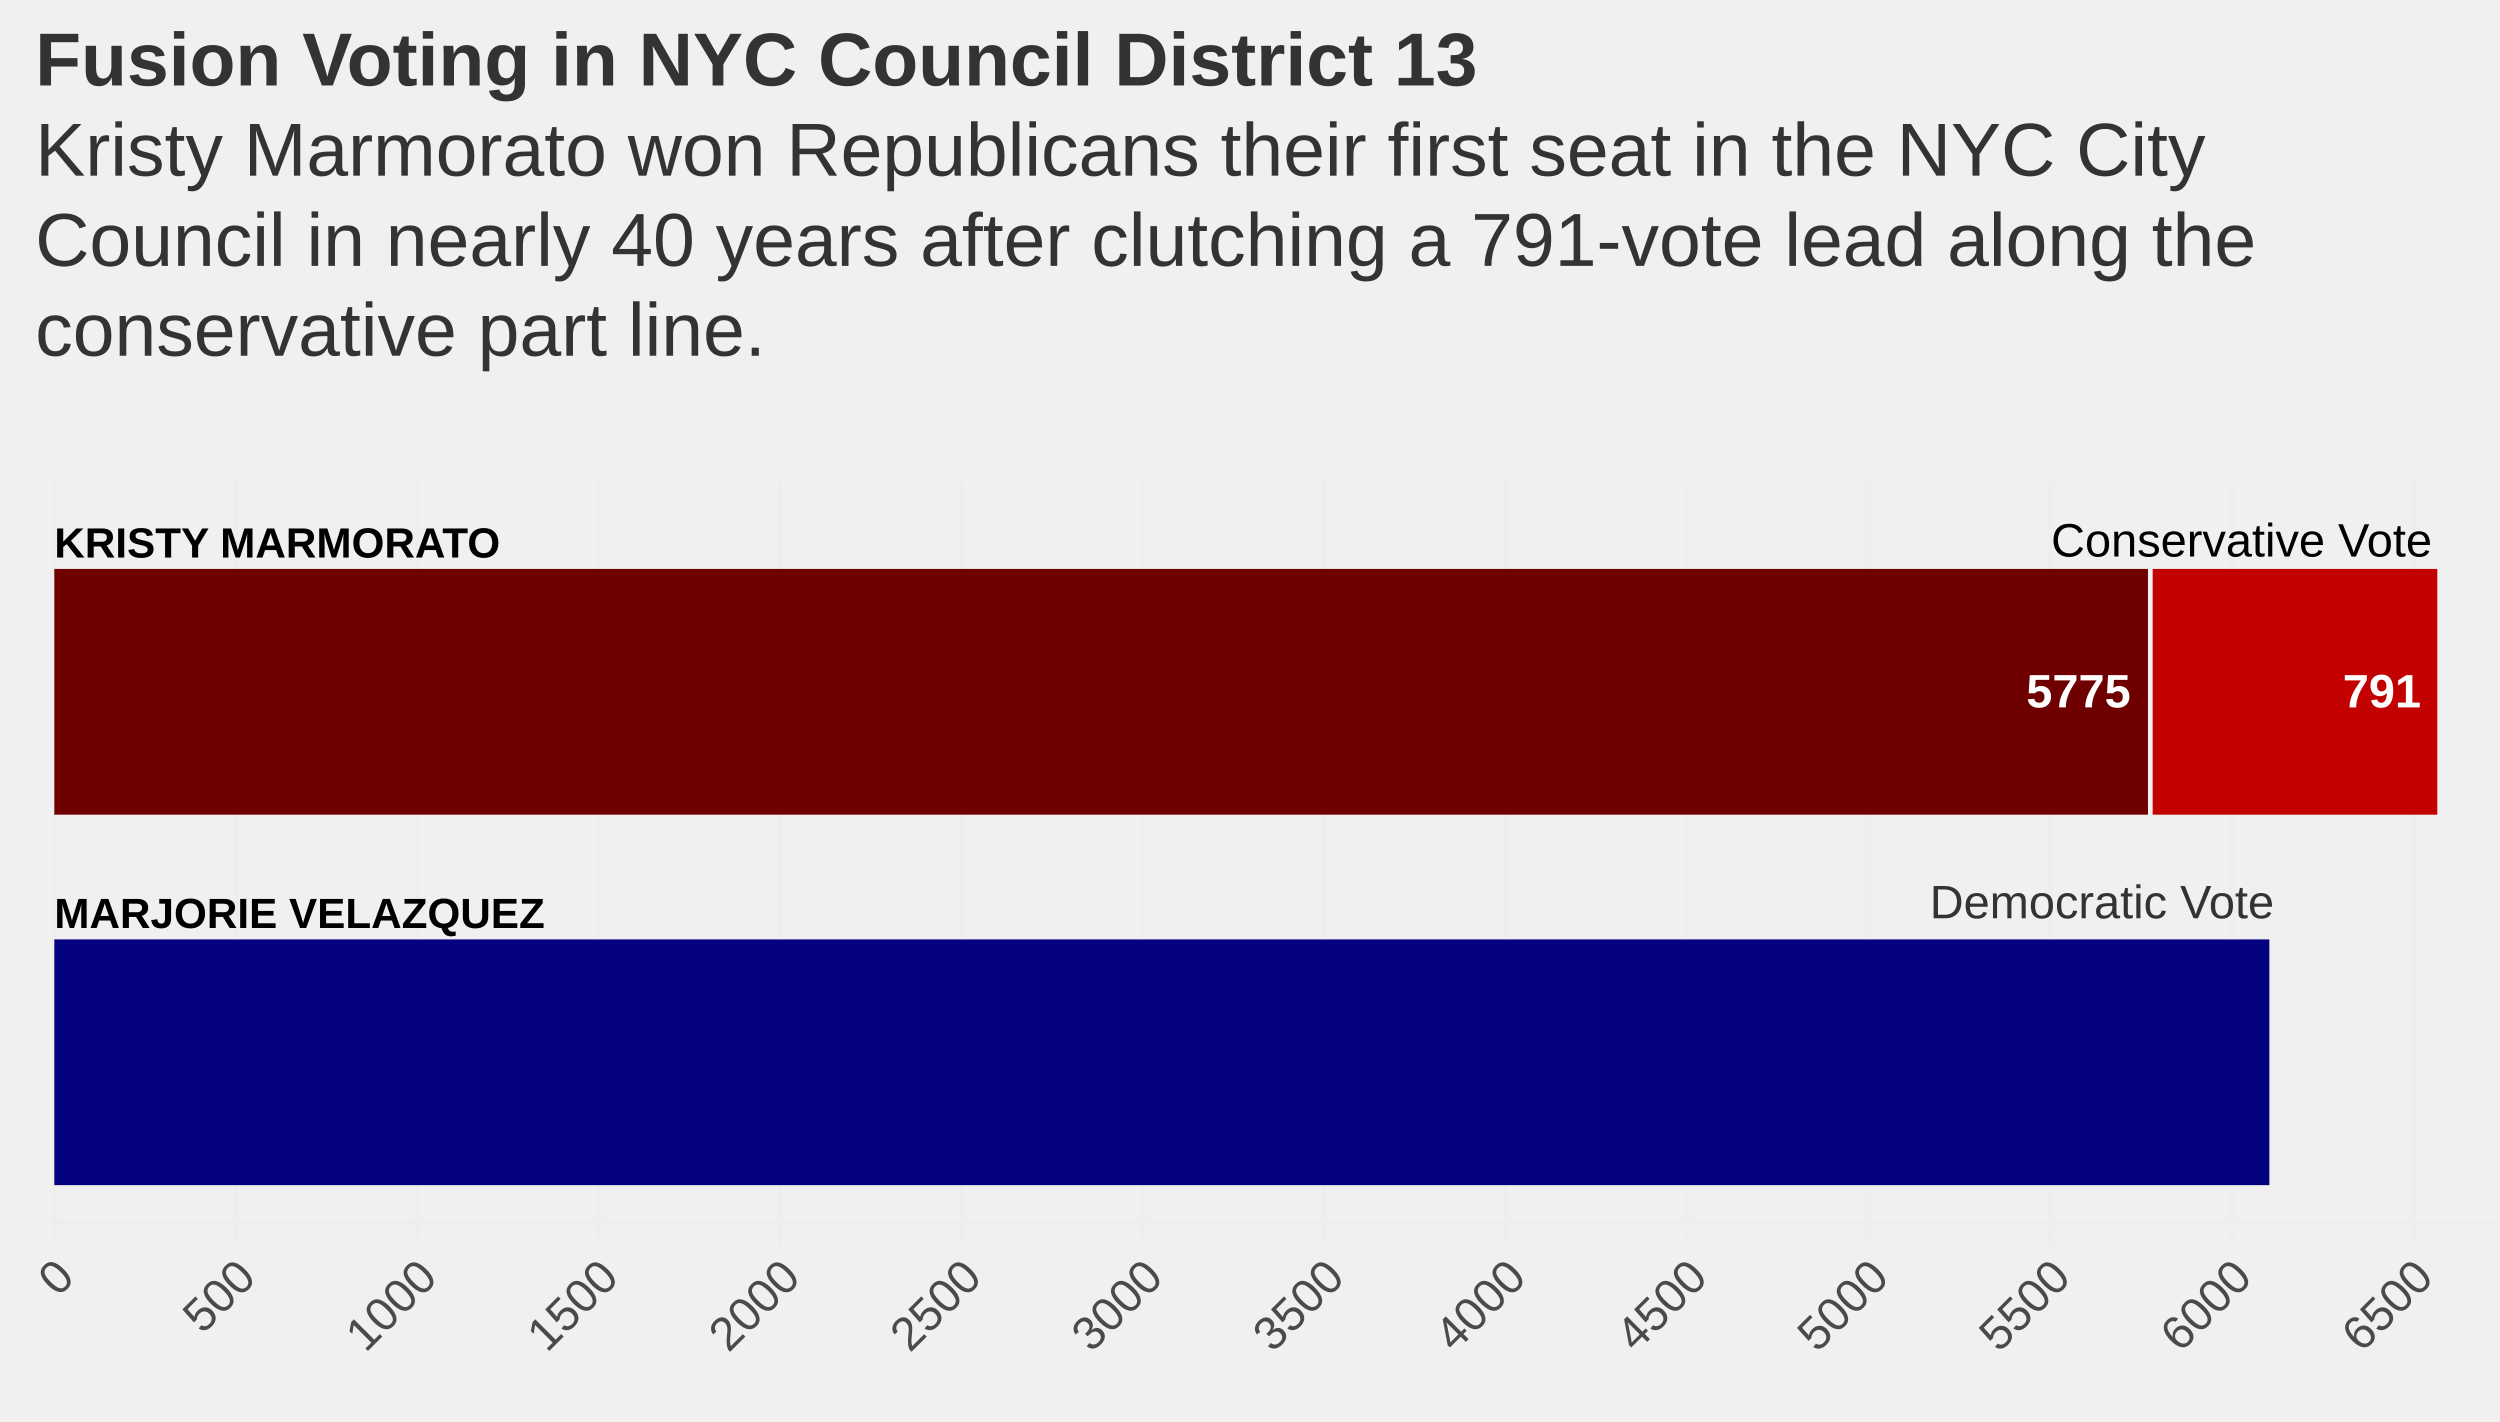
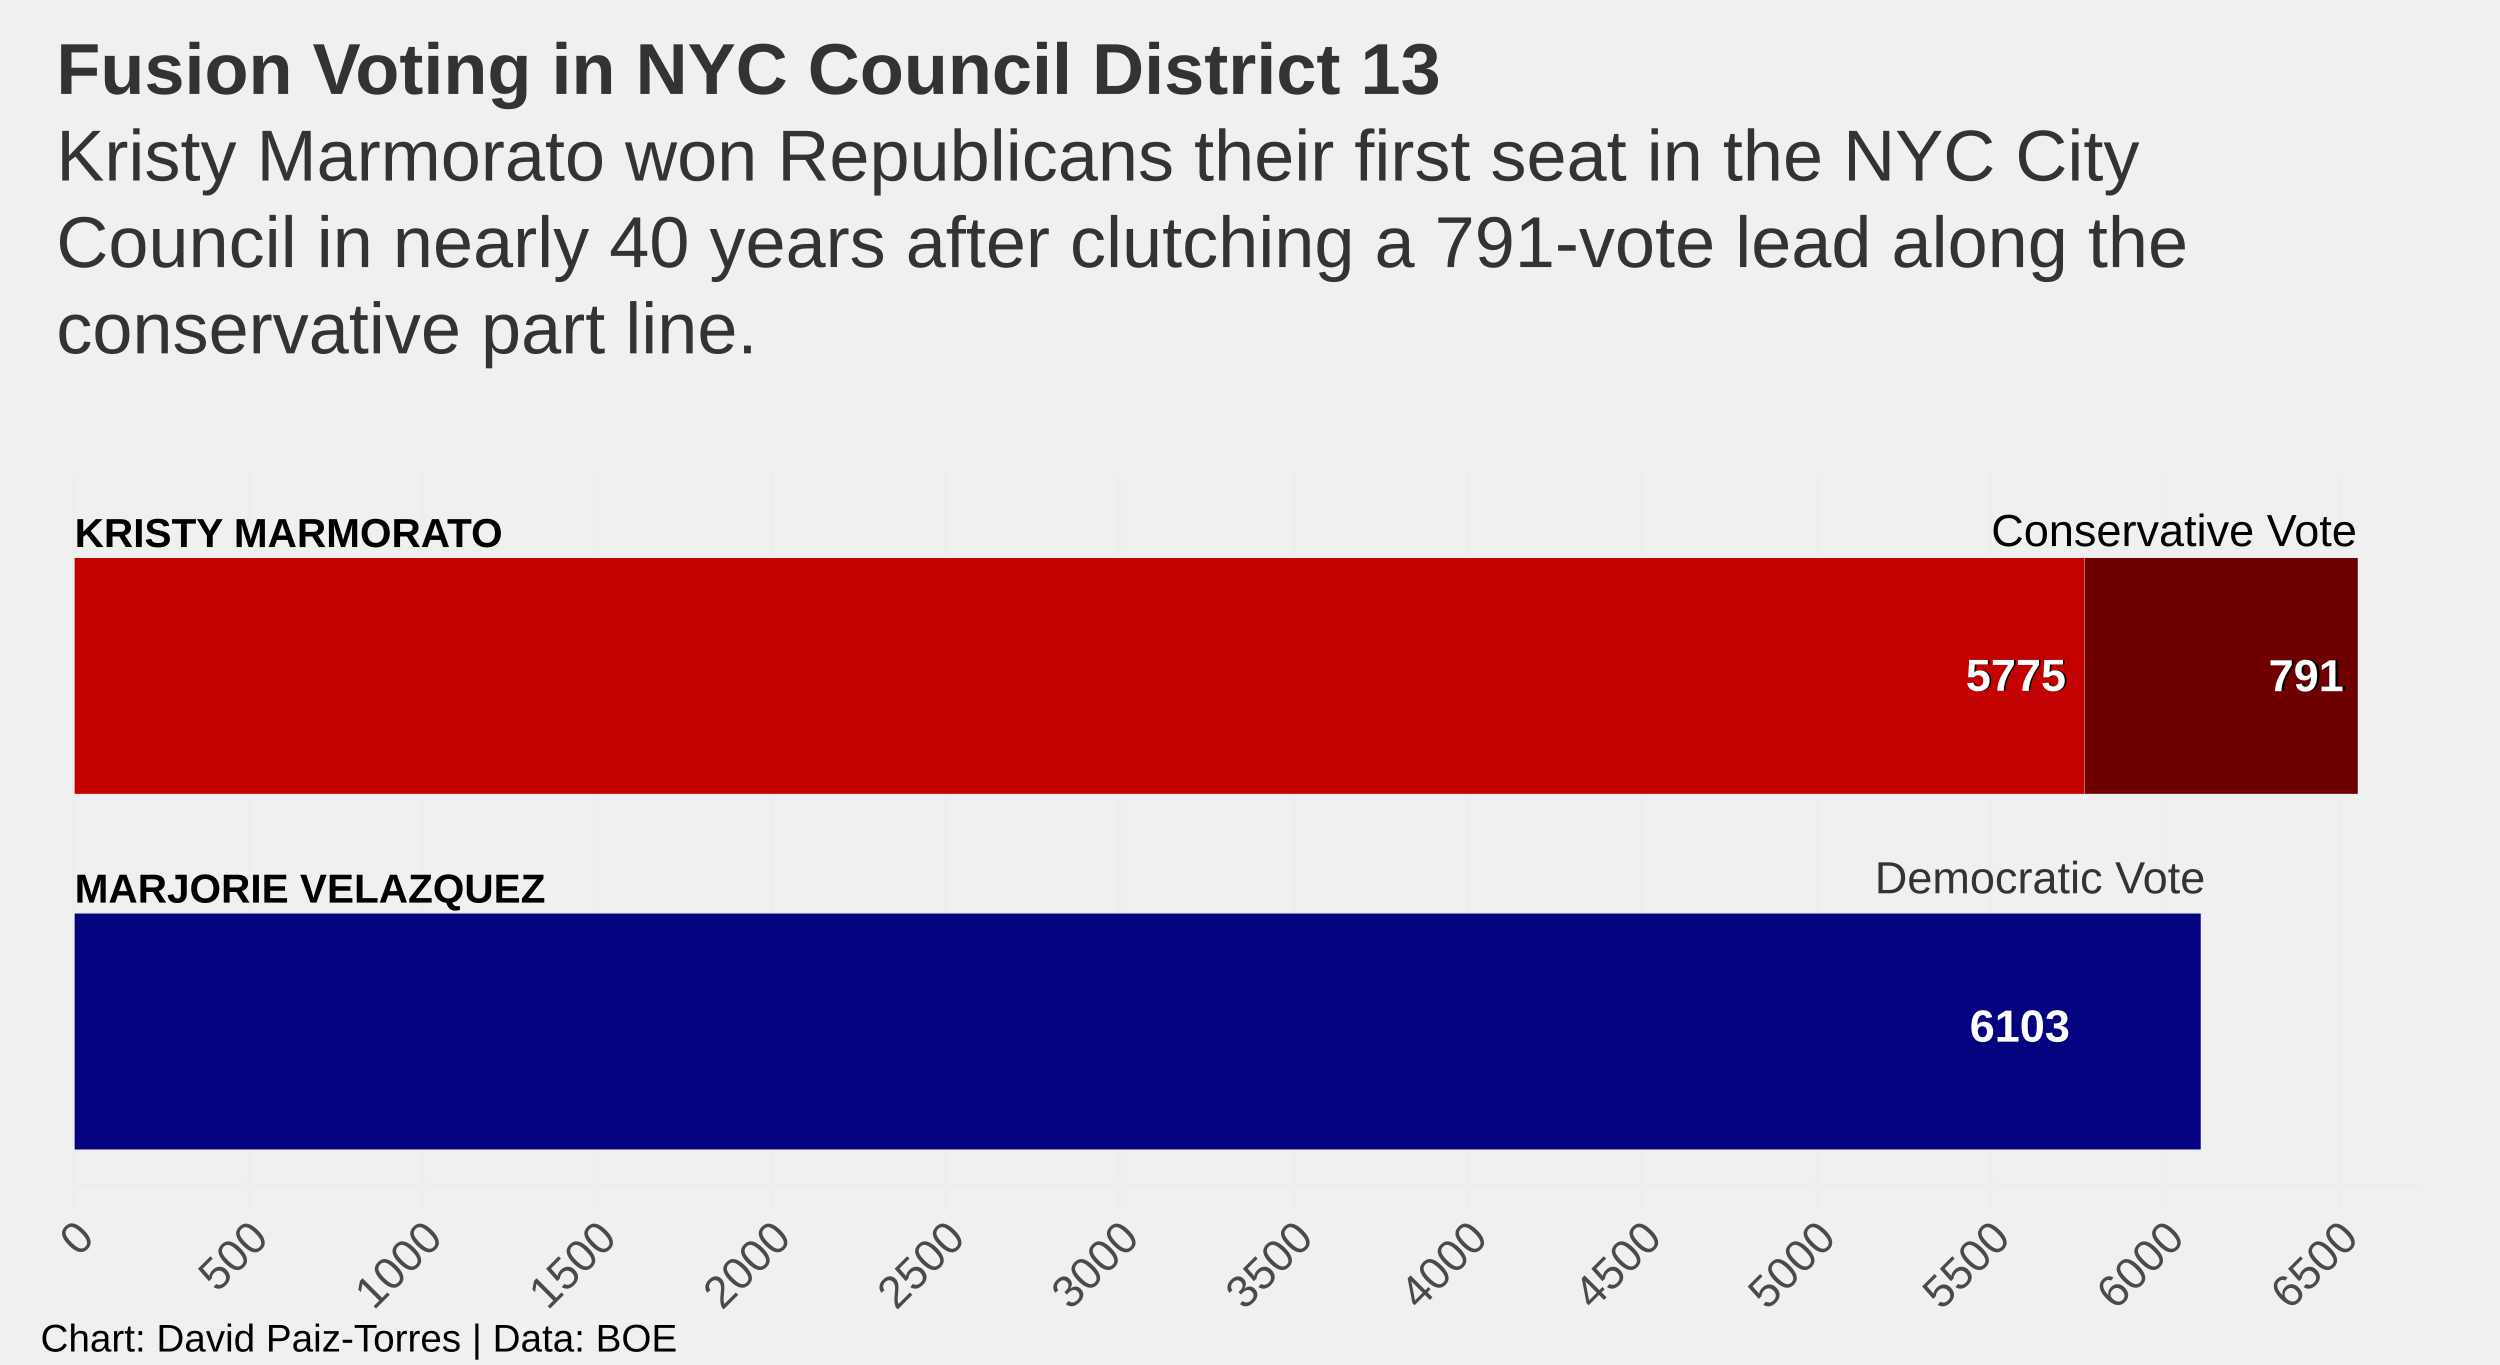
- <svg xmlns="http://www.w3.org/2000/svg" id="fl-layout-svg-screenshot-container" version="1.1" viewBox="0 0 745.7 424">
+ <svg xmlns="http://www.w3.org/2000/svg" id="fl-legend-discrete-color-0-svg-screenshot-container" version="1.1" viewBox="0 0 776.9 423.9">
  <defs>
    <style>
-       .cls-1, .cls-2, .cls-3, .cls-4, .cls-5, .cls-6, .cls-7 {
+       .cls-1, .cls-2, .cls-3, .cls-4, .cls-5, .cls-6 {
        fill: none;
      }

-       .cls-1, .cls-7 {
+       .cls-1, .cls-6 {
        stroke: #eee;
        stroke-width: 1.5px;
      }

      .cls-2 {
        stroke: #c30101;
      }

-       .cls-2, .cls-8, .cls-9, .cls-5, .cls-10, .cls-11, .cls-12, .cls-6, .cls-13, .cls-14, .cls-15 {
+       .cls-2, .cls-7, .cls-8, .cls-4, .cls-9, .cls-10, .cls-11, .cls-5, .cls-12, .cls-13, .cls-14, .cls-15, .cls-16 {
        isolation: isolate;
      }

-       .cls-2, .cls-8, .cls-9, .cls-5, .cls-10, .cls-6, .cls-13 {
+       .cls-2, .cls-7, .cls-8, .cls-4, .cls-9, .cls-5, .cls-17, .cls-14 {
        font-family: Arial-BoldMT, Arial;
        font-weight: 700;
      }

-       .cls-2, .cls-8, .cls-5, .cls-10, .cls-12, .cls-6, .cls-15, .cls-16 {
+       .cls-2, .cls-7, .cls-4, .cls-9, .cls-11, .cls-5, .cls-17, .cls-13, .cls-16 {
        font-size: 14px;
      }

-       .cls-2, .cls-5, .cls-6 {
+       .cls-2, .cls-4, .cls-5 {
        stroke-width: 4.2px;
      }

-       .cls-8 {
+       .cls-7, .cls-17 {
        fill: #fff;
      }

-       .cls-3 {
-         display: none;
-         stroke: red;
-       }
- 
-       .cls-9, .cls-11 {
+       .cls-8, .cls-10 {
        font-size: 22.4px;
      }

-       .cls-9, .cls-11, .cls-15 {
+       .cls-8, .cls-10, .cls-16 {
        fill: #333;
      }

-       .cls-17 {
+       .cls-18 {
        clip-path: url(#clippath);
      }

-       .cls-4, .cls-18, .cls-19, .cls-20, .cls-21, .cls-22 {
+       .cls-3, .cls-19, .cls-20, .cls-21, .cls-22 {
        stroke-width: 0px;
      }

+       .cls-4 {
+         stroke: #04027e;
+       }
+ 
+       .cls-9, .cls-12, .cls-13, .cls-22, .cls-14 {
+         fill: #000;
+       }
+ 
+       .cls-10, .cls-11, .cls-12, .cls-13, .cls-16 {
+         font-family: ArialMT, Arial;
+       }
+ 
+       .cls-11 {
+         fill: #4a4a4a;
+       }
+ 
      .cls-5 {
-         stroke: #04027e;
-       }
- 
-       .cls-10, .cls-23, .cls-22, .cls-13, .cls-16 {
-         fill: #000;
-       }
- 
-       .cls-11, .cls-12, .cls-15, .cls-16 {
-         font-family: ArialMT, Arial;
+         stroke: #6f0000;
+       }
+ 
+       .cls-19 {
+         fill: #c30101;
+       }
+ 
+       .cls-23 {
+         clip-path: url(#clippath-1);
+       }
+ 
+       .cls-24 {
+         clip-path: url(#clippath-4);
+       }
+ 
+       .cls-25 {
+         clip-path: url(#clippath-3);
+       }
+ 
+       .cls-26 {
+         clip-path: url(#clippath-2);
+       }
+ 
+       .cls-27 {
+         clip-path: url(#clippath-6);
+       }
+ 
+       .cls-28 {
+         clip-path: url(#clippath-5);
      }

      .cls-12 {
-         fill: #4a4a4a;
-       }
- 
-       .cls-6 {
-         stroke: #6f0000;
-       }
- 
-       .cls-18 {
-         fill: #c30101;
-       }
- 
-       .cls-19 {
-         fill: #eee;
-       }
- 
-       .cls-19, .cls-22 {
-         fill-opacity: 0;
-       }
- 
-       .cls-24 {
-         clip-path: url(#clippath-1);
-       }
- 
-       .cls-25 {
-         clip-path: url(#clippath-4);
-       }
- 
-       .cls-26 {
-         clip-path: url(#clippath-3);
-       }
- 
-       .cls-27 {
-         clip-path: url(#clippath-2);
-       }
- 
-       .cls-28 {
-         clip-path: url(#clippath-6);
-       }
- 
-       .cls-29 {
-         clip-path: url(#clippath-5);
+         font-size: 12px;
      }

      .cls-20 {
        fill: #04027e;
      }

      .cls-21 {
        fill: #6f0000;
      }

-       .cls-23 {
-         font-family: MyriadPro-Regular, 'Myriad Pro';
-         font-size: 12px;
-       }
- 
-       .cls-7 {
+       .cls-22 {
+         fill-opacity: 0;
+       }
+ 
+       .cls-6 {
        stroke-linecap: square;
      }

-       .cls-13 {
+       .cls-14 {
        font-size: 12.6px;
      }

-       .cls-30 {
+       .cls-29 {
        opacity: 0;
      }
    </style>
    <clipPath id="clippath">
-       <rect class="cls-4" x="14.7" y="142" width="760.8" height="224.1" />
+       <rect class="cls-3" x="21.7" y="145.7" width="760.8" height="224.1" />
    </clipPath>
    <clipPath id="clippath-1">
-       <rect class="cls-4" x="16.2" y="143.5" width="757.8" height="221.1" />
+       <rect class="cls-3" x="23.2" y="147.2" width="757.8" height="221.1" />
    </clipPath>
    <clipPath id="clippath-2">
-       <rect class="cls-4" x="16.2" y="143.5" width="757.8" height="221.1" />
+       <rect class="cls-3" x="23.2" y="147.2" width="757.8" height="221.1" />
    </clipPath>
    <clipPath id="clippath-3">
-       <rect class="cls-4" x="16.2" y="143.5" width="757.8" height="221.1" />
+       <rect class="cls-3" x="23.2" y="147.2" width="757.8" height="221.1" />
    </clipPath>
    <clipPath id="clippath-4">
-       <polyline class="cls-4" points="16.2 364.6 16.2 143.5 774 143.5 774 364.6" />
+       <polyline class="cls-3" points="23.2 368.3 23.2 147.2 781 147.2 781 368.3" />
    </clipPath>
    <clipPath id="clippath-5">
-       <polyline class="cls-4" points="16.2 364.6 16.2 143.5 774 143.5" />
+       <polyline class="cls-3" points="23.2 368.3 23.2 147.2 781 147.2" />
    </clipPath>
    <clipPath id="clippath-6">
-       <rect class="cls-4" x="16.2" y="143.5" width="720.5" height="221.1" />
+       <rect class="cls-3" x="23.2" y="147.2" width="720.5" height="221.1" />
    </clipPath>
  </defs>
-   <text />
  <g>
-     <path class="cls-4" d="M764,295.1c.8,8.7,3.6,17.2,7.3,25.2-2.1-20.8-3.5-41.6-3.5-62.5-2.8,12.2-5,24.8-3.8,37.3Z" />
-     <path class="cls-4" d="M16.2,140v224.6h729.7v-2.6c0-3.4,2.5-4.9,5.1-4.8.9-5.5,9.9-5.1,9.9,1v6.4h1.7c-.4-12-.8-24-.8-36.1s.4-2.2,1.1-3c-4.2-8.9-7.3-18.4-8.5-28.2-1.9-15.6,1.4-31.4,4.9-46.5,3.7-16.1,7.4-31.6,7.8-48.3.3-17.1-.6-34.2-.6-51.3s10-6.4,10,0c0,18.3,1.1,36.7.5,55-.5,15.3-3.9,29.8-7.4,44.6-.3,1.3-.6,2.5-.9,3.8,2.3-3.7,9.3-2.8,9.3,2.6,0,28.2,2.5,56.2,5.9,84,.6.8,1.2,1.6,1.8,2.4v-203.8H16.2v.2Z" />
-     <path class="cls-4" d="M774.3,351.7c.4,2.6.9,5.5,1.8,8.2-.7-4.9-1.3-9.8-2-14.7-.2-.3-.5-.7-.7-1,.2,2.5.5,5,.9,7.5Z" />
-     <path class="cls-4" d="M764,295.1c.8,8.7,3.6,17.2,7.3,25.2-2.1-20.8-3.5-41.6-3.5-62.5-2.8,12.2-5,24.8-3.8,37.3Z" />
-     <path class="cls-4" d="M774.3,351.7c.4,2.6.9,5.5,1.8,8.2-.7-4.9-1.3-9.8-2-14.7-.2-.3-.5-.7-.7-1,.2,2.5.5,5,.9,7.5Z" />
-     <path class="cls-4" d="M16.2,140v224.6h729.7v-2.6c0-3.4,2.5-4.9,5.1-4.8.9-5.5,9.9-5.1,9.9,1v6.4h1.7c-.4-12-.8-24-.8-36.1s.4-2.2,1.1-3c-4.2-8.9-7.3-18.4-8.5-28.2-1.9-15.6,1.4-31.4,4.9-46.5,3.7-16.1,7.4-31.6,7.8-48.3.3-17.1-.6-34.2-.6-51.3s10-6.4,10,0c0,18.3,1.1,36.7.5,55-.5,15.3-3.9,29.8-7.4,44.6-.3,1.3-.6,2.5-.9,3.8,2.3-3.7,9.3-2.8,9.3,2.6,0,28.2,2.5,56.2,5.9,84,.6.8,1.2,1.6,1.8,2.4v-203.8H16.2v.2Z" />
-     <polygon class="cls-19" points="16.2 140 16.2 140 16.2 140 16.2 140" />
+     <path class="cls-3" d="M23.2,143.7v224.6h729.7v-2.6c0-3.4,2.5-4.9,5.1-4.8.9-5.5,9.9-5.1,9.9,1v6.4h1.7c-.4-12-.8-24-.8-36.1s.4-2.2,1.1-3c-4.2-8.9-7.3-18.4-8.5-28.2-1.9-15.6,1.4-31.4,4.9-46.5,3.7-16.1,7.4-31.6,7.8-48.3.3-17.1-.6-34.2-.6-51.3s10-6.4,10,0c0,18.3,1.1,36.7.5,55-.5,15.3-3.9,29.8-7.4,44.6-.3,1.3-.6,2.5-.9,3.8,2.3-3.7,9.3-2.8,9.3,2.6,0,28.2,2.5,56.2,5.9,84,.6.8,1.2,1.6,1.8,2.4v-203.8H23.2v.2h0Z" />
+     <path class="cls-3" d="M23.2,143.7v224.6h729.7v-2.6c0-3.4,2.5-4.9,5.1-4.8.9-5.5,9.9-5.1,9.9,1v6.4h1.7c-.4-12-.8-24-.8-36.1s.4-2.2,1.1-3c-4.2-8.9-7.3-18.4-8.5-28.2-1.9-15.6,1.4-31.4,4.9-46.5,3.7-16.1,7.4-31.6,7.8-48.3.3-17.1-.6-34.2-.6-51.3s10-6.4,10,0c0,18.3,1.1,36.7.5,55-.5,15.3-3.9,29.8-7.4,44.6-.3,1.3-.6,2.5-.9,3.8,2.3-3.7,9.3-2.8,9.3,2.6,0,28.2,2.5,56.2,5.9,84,.6.8,1.2,1.6,1.8,2.4v-203.8H23.2v.2h0Z" />
    <g>
      <g>
-         <rect class="cls-3" x="16.2" y="140" width="769.3" height="224.6" />
        <g>
-           <path class="cls-4" d="M771.3,320.3c-2.1-20.8-3.5-41.6-3.5-62.5-2.8,12.2-5,24.8-3.8,37.3.8,8.7,3.6,17.2,7.3,25.2Z" />
-           <path class="cls-4" d="M774,252.7v-23.1c-1.3,7.2-3,14.3-4.7,21.4-.3,1.3-.6,2.5-.9,3.8,1.1-1.9,3.5-2.5,5.6-2.1h0Z" />
-           <path class="cls-4" d="M774,345.1c-.2-.3-.4-.6-.6-.9.2,1.8.3,3.5.6,5.3v-4.4Z" />
-           <path class="cls-4" d="M16.2,143.5v221.1h729.7v-2.6c0-3.4,2.5-4.9,5.1-4.8.9-5.5,9.9-5.1,9.9,1v6.4h1.7c-.4-12-.8-24-.8-36.1s.4-2.2,1.1-3c-4.2-8.9-7.3-18.4-8.5-28.2-1.9-15.6,1.4-31.4,4.9-46.5,3.7-16.1,7.4-31.6,7.8-48.3.3-17.1-.6-34.2-.6-51.3s4.8-5.8,7.8-4.1v-3.8H16.2v.2Z" />
-           <path class="cls-22" d="M774,252.7v-23.1c-1.3,7.2-3,14.3-4.7,21.4-.3,1.3-.6,2.5-.9,3.8,1.1-1.9,3.5-2.5,5.6-2.1h0Z" />
-           <path class="cls-22" d="M771.3,320.3c-2.1-20.8-3.5-41.6-3.5-62.5-2.8,12.2-5,24.8-3.8,37.3.8,8.7,3.6,17.2,7.3,25.2Z" />
-           <path class="cls-22" d="M774,345.1c-.2-.3-.4-.6-.6-.9.2,1.8.3,3.5.6,5.3v-4.4Z" />
-           <path class="cls-22" d="M8,136.7l8.2,6.8v221.1h729.7v-2.6c0-3.4,2.5-4.9,5.1-4.8.9-5.5,9.9-5.1,9.9,1v6.4h1.7c-.4-12-.8-24-.8-36.1s.4-2.2,1.1-3c-4.2-8.9-7.3-18.4-8.5-28.2-1.9-15.6,1.4-31.4,4.9-46.5,3.7-16.1,7.4-31.6,7.8-48.3.3-17.1-.6-34.2-.6-51.3s4.8-5.8,7.8-4.1l-8.2-10.4" />
-         </g>
-         <g class="cls-17">
+           <path class="cls-3" d="M23.2,147.2v221.1h729.7v-2.6c0-3.4,2.5-4.9,5.1-4.8.9-5.5,9.9-5.1,9.9,1v6.4h1.7c-.4-12-.8-24-.8-36.1s.4-2.2,1.1-3c-4.2-8.9-7.3-18.4-8.5-28.2-1.9-15.6,1.4-31.4,4.9-46.5,3.7-16.1,7.4-31.6,7.8-48.3.3-17.1-.6-34.2-.6-51.3s4.8-5.8,7.8-4.1v-3.8H23.2v.2h0Z" />
+           <path class="cls-22" d="M15,140.4l8.2,6.8v221.1h729.7v-2.6c0-3.4,2.5-4.9,5.1-4.8.9-5.5,9.9-5.1,9.9,1v6.4h1.7c-.4-12-.8-24-.8-36.1s.4-2.2,1.1-3c-4.2-8.9-7.3-18.4-8.5-28.2-1.9-15.6,1.4-31.4,4.9-46.5,3.7-16.1,7.4-31.6,7.8-48.3.3-17.1-.6-34.2-.6-51.3s4.8-5.8,7.8-4.1l-8.2-10.4" />
+         </g>
+         <g class="cls-18">
          <g>
-             <line class="cls-1" x1="16.2" y1="364.6" x2="16.2" y2="143.5" />
-             <line class="cls-1" x1="70.4" y1="364.6" x2="70.4" y2="143.5" />
-             <line class="cls-1" x1="124.5" y1="364.6" x2="124.5" y2="143.5" />
-             <line class="cls-1" x1="178.6" y1="364.6" x2="178.6" y2="143.5" />
-             <line class="cls-1" x1="232.7" y1="364.6" x2="232.7" y2="143.5" />
-             <line class="cls-1" x1="286.9" y1="364.6" x2="286.9" y2="143.5" />
-             <line class="cls-1" x1="341" y1="364.6" x2="341" y2="143.5" />
-             <line class="cls-1" x1="395.1" y1="364.6" x2="395.1" y2="143.5" />
-             <line class="cls-1" x1="449.3" y1="364.6" x2="449.3" y2="143.5" />
-             <line class="cls-1" x1="503.4" y1="364.6" x2="503.4" y2="143.5" />
-             <line class="cls-1" x1="557.5" y1="364.6" x2="557.5" y2="143.5" />
-             <line class="cls-1" x1="611.7" y1="364.6" x2="611.7" y2="143.5" />
-             <line class="cls-1" x1="665.8" y1="364.6" x2="665.8" y2="143.5" />
-             <line class="cls-1" x1="719.9" y1="364.6" x2="719.9" y2="143.5" />
+             <line class="cls-1" x1="23.2" y1="368.3" x2="23.2" y2="147.2" />
+             <line class="cls-1" x1="77.4" y1="368.3" x2="77.4" y2="147.2" />
+             <line class="cls-1" x1="131.5" y1="368.3" x2="131.5" y2="147.2" />
+             <line class="cls-1" x1="185.6" y1="368.3" x2="185.6" y2="147.2" />
+             <line class="cls-1" x1="239.7" y1="368.3" x2="239.7" y2="147.2" />
+             <line class="cls-1" x1="293.9" y1="368.3" x2="293.9" y2="147.2" />
+             <line class="cls-1" x1="348" y1="368.3" x2="348" y2="147.2" />
+             <line class="cls-1" x1="402.1" y1="368.3" x2="402.1" y2="147.2" />
+             <line class="cls-1" x1="456.3" y1="368.3" x2="456.3" y2="147.2" />
+             <line class="cls-1" x1="510.4" y1="368.3" x2="510.4" y2="147.2" />
+             <line class="cls-1" x1="564.5" y1="368.3" x2="564.5" y2="147.2" />
+             <line class="cls-1" x1="618.7" y1="368.3" x2="618.7" y2="147.2" />
+             <line class="cls-1" x1="672.8" y1="368.3" x2="672.8" y2="147.2" />
+             <line class="cls-1" x1="726.9" y1="368.3" x2="726.9" y2="147.2" />
          </g>
        </g>
        <g>
-           <path class="cls-7" d="M16.2,364.6c243.4.2,485.4.2,728.7,0" />
+           <path class="cls-6" d="M23.2,368.3c243.4.2,485.4.2,728.7,0" />
          <g>
            <g>
-               <line class="cls-1" x1="16.2" y1="364.6" x2="16.2" y2="371.6" />
-               <g class="cls-14">
-                 <g class="cls-14">
-                   <text class="cls-12" transform="translate(17.3 387.1) rotate(-45)">
-                     <tspan x="0" y="0">0</tspan>
-                   </text>
-                 </g>
-               </g>
-             </g>
-             <g>
-               <line class="cls-1" x1="665.8" y1="364.6" x2="665.8" y2="371.6" />
-               <g class="cls-14">
-                 <g class="cls-14">
-                   <text class="cls-12" transform="translate(650.3 403.7) rotate(-45)">
-                     <tspan x="0" y="0">6000</tspan>
-                   </text>
-                 </g>
-               </g>
-             </g>
-             <g>
-               <line class="cls-1" x1="557.5" y1="364.6" x2="557.5" y2="371.6" />
-               <g class="cls-14">
-                 <g class="cls-14">
-                   <text class="cls-12" transform="translate(542 403.7) rotate(-45)">
-                     <tspan x="0" y="0">5000</tspan>
-                   </text>
-                 </g>
-               </g>
-             </g>
-             <g>
-               <line class="cls-1" x1="449.3" y1="364.6" x2="449.3" y2="371.6" />
-               <g class="cls-14">
-                 <g class="cls-14">
-                   <text class="cls-12" transform="translate(433.8 403.7) rotate(-45)">
-                     <tspan x="0" y="0">4000</tspan>
-                   </text>
-                 </g>
-               </g>
-             </g>
-             <g>
-               <line class="cls-1" x1="341" y1="364.6" x2="341" y2="371.6" />
-               <g class="cls-14">
-                 <g class="cls-14">
-                   <text class="cls-12" transform="translate(325.5 403.7) rotate(-45)">
-                     <tspan x="0" y="0">3000</tspan>
-                   </text>
-                 </g>
-               </g>
-             </g>
-             <g>
-               <line class="cls-1" x1="232.7" y1="364.6" x2="232.7" y2="371.6" />
-               <g class="cls-14">
-                 <g class="cls-14">
-                   <text class="cls-12" transform="translate(217.3 403.7) rotate(-45)">
-                     <tspan x="0" y="0">2000</tspan>
-                   </text>
-                 </g>
-               </g>
-             </g>
-             <g>
-               <line class="cls-1" x1="124.5" y1="364.6" x2="124.5" y2="371.6" />
-               <g class="cls-14">
-                 <g class="cls-14">
-                   <text class="cls-12" transform="translate(109 403.7) rotate(-45)">
-                     <tspan x="0" y="0">1000</tspan>
-                   </text>
-                 </g>
-               </g>
-             </g>
-             <g>
-               <line class="cls-1" x1="70.4" y1="364.6" x2="70.4" y2="371.6" />
-               <g class="cls-14">
-                 <g class="cls-14">
-                   <text class="cls-12" transform="translate(60.4 398.2) rotate(-45)">
-                     <tspan x="0" y="0">500</tspan>
-                   </text>
-                 </g>
-               </g>
-             </g>
-             <g>
-               <line class="cls-1" x1="719.9" y1="364.6" x2="719.9" y2="371.6" />
-               <g class="cls-14">
-                 <g class="cls-14">
-                   <text class="cls-12" transform="translate(704.4 403.7) rotate(-45)">
-                     <tspan x="0" y="0">6500</tspan>
-                   </text>
-                 </g>
-               </g>
-             </g>
-             <g>
-               <line class="cls-1" x1="611.7" y1="364.6" x2="611.7" y2="371.6" />
-               <g class="cls-14">
-                 <g class="cls-14">
-                   <text class="cls-12" transform="translate(596.2 403.7) rotate(-45)">
-                     <tspan x="0" y="0">5500</tspan>
-                   </text>
-                 </g>
-               </g>
-             </g>
-             <g>
-               <line class="cls-1" x1="503.4" y1="364.6" x2="503.4" y2="371.6" />
-               <g class="cls-14">
-                 <g class="cls-14">
-                   <text class="cls-12" transform="translate(487.9 403.7) rotate(-45)">
-                     <tspan x="0" y="0">4500</tspan>
-                   </text>
-                 </g>
-               </g>
-             </g>
-             <g>
-               <line class="cls-1" x1="395.1" y1="364.6" x2="395.1" y2="371.6" />
-               <g class="cls-14">
-                 <g class="cls-14">
-                   <text class="cls-12" transform="translate(379.6 403.7) rotate(-45)">
-                     <tspan x="0" y="0">3500</tspan>
-                   </text>
-                 </g>
-               </g>
-             </g>
-             <g>
-               <line class="cls-1" x1="286.9" y1="364.6" x2="286.9" y2="371.6" />
-               <g class="cls-14">
-                 <g class="cls-14">
-                   <text class="cls-12" transform="translate(271.4 403.7) rotate(-45)">
-                     <tspan x="0" y="0">2500</tspan>
-                   </text>
-                 </g>
-               </g>
-             </g>
-             <g>
-               <line class="cls-1" x1="178.6" y1="364.6" x2="178.6" y2="371.6" />
-               <g class="cls-14">
-                 <g class="cls-14">
-                   <text class="cls-12" transform="translate(163.1 403.7) rotate(-45)">
-                     <tspan x="0" y="0">1500</tspan>
-                   </text>
-                 </g>
-               </g>
-             </g>
-           </g>
-         </g>
-       </g>
-       <g class="cls-24">
-         <g class="cls-14">
-           <text class="cls-13" transform="translate(16.2 276.8)">
-             <tspan x="0" y="0">MARJORIE VELAZQUEZ</tspan>
-           </text>
-         </g>
-       </g>
-       <g class="cls-27">
-         <g class="cls-14">
-           <text class="cls-13" transform="translate(16.2 166.3)">
-             <tspan x="0" y="0">KRISTY MARMORATO</tspan>
-           </text>
+               <line class="cls-1" x1="23.2" y1="368.3" x2="23.2" y2="375.3" />
+               <g class="cls-15">
+                 <g class="cls-15">
+                   <g class="cls-15">
+                     <g class="cls-15">
+                       <text class="cls-11" transform="translate(24.4 390.8) rotate(-45)">
+                         <tspan x="0" y="0">0</tspan>
+                       </text>
+                     </g>
+                   </g>
+                 </g>
+               </g>
+             </g>
+             <g>
+               <line class="cls-1" x1="672.8" y1="368.3" x2="672.8" y2="375.3" />
+               <g class="cls-15">
+                 <g class="cls-15">
+                   <g class="cls-15">
+                     <g class="cls-15">
+                       <text class="cls-11" transform="translate(657.4 407.4) rotate(-45)">
+                         <tspan x="0" y="0">6000</tspan>
+                       </text>
+                     </g>
+                   </g>
+                 </g>
+               </g>
+             </g>
+             <g>
+               <line class="cls-1" x1="564.5" y1="368.3" x2="564.5" y2="375.3" />
+               <g class="cls-15">
+                 <g class="cls-15">
+                   <g class="cls-15">
+                     <g class="cls-15">
+                       <text class="cls-11" transform="translate(549.1 407.4) rotate(-45)">
+                         <tspan x="0" y="0">5000</tspan>
+                       </text>
+                     </g>
+                   </g>
+                 </g>
+               </g>
+             </g>
+             <g>
+               <line class="cls-1" x1="456.3" y1="368.3" x2="456.3" y2="375.3" />
+               <g class="cls-15">
+                 <g class="cls-15">
+                   <g class="cls-15">
+                     <g class="cls-15">
+                       <text class="cls-11" transform="translate(440.9 407.4) rotate(-45)">
+                         <tspan x="0" y="0">4000</tspan>
+                       </text>
+                     </g>
+                   </g>
+                 </g>
+               </g>
+             </g>
+             <g>
+               <line class="cls-1" x1="348" y1="368.3" x2="348" y2="375.3" />
+               <g class="cls-15">
+                 <g class="cls-15">
+                   <g class="cls-15">
+                     <g class="cls-15">
+                       <text class="cls-11" transform="translate(332.6 407.4) rotate(-45)">
+                         <tspan x="0" y="0">3000</tspan>
+                       </text>
+                     </g>
+                   </g>
+                 </g>
+               </g>
+             </g>
+             <g>
+               <line class="cls-1" x1="239.7" y1="368.3" x2="239.7" y2="375.3" />
+               <g class="cls-15">
+                 <g class="cls-15">
+                   <g class="cls-15">
+                     <g class="cls-15">
+                       <text class="cls-11" transform="translate(224.4 407.4) rotate(-45)">
+                         <tspan x="0" y="0">2000</tspan>
+                       </text>
+                     </g>
+                   </g>
+                 </g>
+               </g>
+             </g>
+             <g>
+               <line class="cls-1" x1="131.5" y1="368.3" x2="131.5" y2="375.3" />
+               <g class="cls-15">
+                 <g class="cls-15">
+                   <g class="cls-15">
+                     <g class="cls-15">
+                       <text class="cls-11" transform="translate(116.1 407.4) rotate(-45)">
+                         <tspan x="0" y="0">1000</tspan>
+                       </text>
+                     </g>
+                   </g>
+                 </g>
+               </g>
+             </g>
+             <g>
+               <line class="cls-1" x1="77.4" y1="368.3" x2="77.4" y2="375.3" />
+               <g class="cls-15">
+                 <g class="cls-15">
+                   <g class="cls-15">
+                     <g class="cls-15">
+                       <text class="cls-11" transform="translate(67.5 401.9) rotate(-45)">
+                         <tspan x="0" y="0">500</tspan>
+                       </text>
+                     </g>
+                   </g>
+                 </g>
+               </g>
+             </g>
+             <g>
+               <line class="cls-1" x1="726.9" y1="368.3" x2="726.9" y2="375.3" />
+               <g class="cls-15">
+                 <g class="cls-15">
+                   <g class="cls-15">
+                     <g class="cls-15">
+                       <text class="cls-11" transform="translate(711.5 407.4) rotate(-45)">
+                         <tspan x="0" y="0">6500</tspan>
+                       </text>
+                     </g>
+                   </g>
+                 </g>
+               </g>
+             </g>
+             <g>
+               <line class="cls-1" x1="618.7" y1="368.3" x2="618.7" y2="375.3" />
+               <g class="cls-15">
+                 <g class="cls-15">
+                   <g class="cls-15">
+                     <g class="cls-15">
+                       <text class="cls-11" transform="translate(603.3 407.4) rotate(-45)">
+                         <tspan x="0" y="0">5500</tspan>
+                       </text>
+                     </g>
+                   </g>
+                 </g>
+               </g>
+             </g>
+             <g>
+               <line class="cls-1" x1="510.4" y1="368.3" x2="510.4" y2="375.3" />
+               <g class="cls-15">
+                 <g class="cls-15">
+                   <g class="cls-15">
+                     <g class="cls-15">
+                       <text class="cls-11" transform="translate(495 407.4) rotate(-45)">
+                         <tspan x="0" y="0">4500</tspan>
+                       </text>
+                     </g>
+                   </g>
+                 </g>
+               </g>
+             </g>
+             <g>
+               <line class="cls-1" x1="402.1" y1="368.3" x2="402.1" y2="375.3" />
+               <g class="cls-15">
+                 <g class="cls-15">
+                   <g class="cls-15">
+                     <g class="cls-15">
+                       <text class="cls-11" transform="translate(386.7 407.4) rotate(-45)">
+                         <tspan x="0" y="0">3500</tspan>
+                       </text>
+                     </g>
+                   </g>
+                 </g>
+               </g>
+             </g>
+             <g>
+               <line class="cls-1" x1="293.9" y1="368.3" x2="293.9" y2="375.3" />
+               <g class="cls-15">
+                 <g class="cls-15">
+                   <g class="cls-15">
+                     <g class="cls-15">
+                       <text class="cls-11" transform="translate(278.5 407.4) rotate(-45)">
+                         <tspan x="0" y="0">2500</tspan>
+                       </text>
+                     </g>
+                   </g>
+                 </g>
+               </g>
+             </g>
+             <g>
+               <line class="cls-1" x1="185.6" y1="368.3" x2="185.6" y2="375.3" />
+               <g class="cls-15">
+                 <g class="cls-15">
+                   <g class="cls-15">
+                     <g class="cls-15">
+                       <text class="cls-11" transform="translate(170.2 407.4) rotate(-45)">
+                         <tspan x="0" y="0">1500</tspan>
+                       </text>
+                     </g>
+                   </g>
+                 </g>
+               </g>
+             </g>
+           </g>
+         </g>
+       </g>
+       <g class="cls-23">
+         <g class="cls-15">
+           <g class="cls-15">
+             <g class="cls-15">
+               <text class="cls-14" transform="translate(23.2 280.5)">
+                 <tspan x="0" y="0">MARJORIE VELAZQUEZ</tspan>
+               </text>
+             </g>
+           </g>
+         </g>
+       </g>
+       <g class="cls-26">
+         <g class="cls-15">
+           <g class="cls-15">
+             <g class="cls-15">
+               <text class="cls-14" transform="translate(23.2 170)">
+                 <tspan x="0" y="0">KRISTY MARMORATO</tspan>
+               </text>
+             </g>
+           </g>
        </g>
      </g>
    </g>
  </g>
  <g id="data-points">
-     <g class="cls-26">
-       <g>
-         <path id="point-0-0" class="cls-20" d="M16.2,280.2h660.7v73.3H16.2v-73.3Z" />
-         <path id="point-0-1" class="cls-20" d="M16.2,169.7h0v73.3h0v-73.3Z" />
-       </g>
-     </g>
    <g class="cls-25">
-       <g>
-         <path id="point-1-0" class="cls-21" d="M676.9,280.2h0v73.3h0v-73.3Z" />
-         <path id="point-1-1" class="cls-21" d="M16.2,169.7h624.5v73.3H16.2v-73.3Z" />
-       </g>
-     </g>
-     <g>
-       <path id="point-2-0" class="cls-18" d="M676.9,280.2h0v73.3h0v-73.3Z" />
-       <path id="point-2-1" class="cls-18" d="M642.1,169.7h84.9v73.3h-84.9v-73.3Z" />
-     </g>
+       <path id="point-0-0" class="cls-20" d="M23.2,283.9h660.7v73.3H23.2v-73.3Z" />
+     </g>
+     <g class="cls-24">
+       <path id="point-1-1" class="cls-19" d="M23.2,173.4h624.5v73.3H23.2v-73.3Z" />
+     </g>
+     <path id="point-2-1" class="cls-21" d="M647.8,173.4h84.9v73.3h-84.9v-73.3Z" />
  </g>
  <g id="data-point-labels">
-     <g class="cls-29">
+     <g class="cls-28">
      <g>
        <g pointer-events="none">
-           <g class="cls-14">
-             <g class="cls-14">
-               <text class="cls-10" transform="translate(640.3 321.5)">
-                 <tspan x="0" y="0">6103</tspan>
-               </text>
-             </g>
-             <g class="cls-14">
-               <text class="cls-5" transform="translate(640.3 321.5)">
-                 <tspan x="0" y="0">6103</tspan>
-               </text>
-             </g>
-           </g>
-           <g class="cls-14">
-             <g class="cls-14">
-               <text class="cls-8" transform="translate(640.3 321.5)">
-                 <tspan x="0" y="0">6103</tspan>
-               </text>
-             </g>
-           </g>
-         </g>
-         <g class="cls-30" pointer-events="none">
-           <g class="cls-14">
-             <g class="cls-14">
-               <text class="cls-10" transform="translate(3.2 211)">
-                 <tspan x="0" y="0">0</tspan>
-               </text>
-             </g>
-             <g class="cls-14">
-               <text class="cls-5" transform="translate(3.2 211)">
-                 <tspan x="0" y="0">0</tspan>
-               </text>
-             </g>
-           </g>
-           <g class="cls-14">
-             <g class="cls-14">
-               <text class="cls-8" transform="translate(3.2 211)">
-                 <tspan x="0" y="0">0</tspan>
-               </text>
+           <g class="cls-15">
+             <g class="cls-15">
+               <g class="cls-15">
+                 <g class="cls-15">
+                   <text class="cls-9" transform="translate(647.3 325.2)">
+                     <tspan x="0" y="0">6103</tspan>
+                   </text>
+                 </g>
+               </g>
+             </g>
+             <g class="cls-15">
+               <g class="cls-15">
+                 <g class="cls-15">
+                   <text class="cls-4" transform="translate(647.3 325.2)">
+                     <tspan x="0" y="0">6103</tspan>
+                   </text>
+                 </g>
+               </g>
+             </g>
+           </g>
+           <g class="cls-15">
+             <g class="cls-15">
+               <g class="cls-15">
+                 <g class="cls-15">
+                   <text class="cls-7" transform="translate(647.3 325.2)">
+                     <tspan x="0" y="0">6103</tspan>
+                   </text>
+                 </g>
+               </g>
+             </g>
+           </g>
+         </g>
+         <g class="cls-29" pointer-events="none">
+           <g class="cls-15">
+             <g class="cls-15">
+               <g class="cls-15">
+                 <g class="cls-15">
+                   <text class="cls-9" transform="translate(10.2 214.7)">
+                     <tspan x="0" y="0">0</tspan>
+                   </text>
+                 </g>
+               </g>
+             </g>
+             <g class="cls-15">
+               <g class="cls-15">
+                 <g class="cls-15">
+                   <text class="cls-4" transform="translate(10.2 214.7)">
+                     <tspan x="0" y="0">0</tspan>
+                   </text>
+                 </g>
+               </g>
+             </g>
+           </g>
+           <g class="cls-15">
+             <g class="cls-15">
+               <g class="cls-15">
+                 <g class="cls-15">
+                   <text class="cls-7" transform="translate(10.2 214.7)">
+                     <tspan x="0" y="0">0</tspan>
+                   </text>
+                 </g>
+               </g>
            </g>
          </g>
        </g>
      </g>
    </g>
    <g>
-       <g class="cls-30" pointer-events="none">
-         <g class="cls-14">
-           <g class="cls-14">
-             <text class="cls-10" transform="translate(663.9 321.5)">
-               <tspan x="0" y="0">0</tspan>
+       <g class="cls-29" pointer-events="none">
+         <g class="cls-15">
+           <g class="cls-15">
+             <g class="cls-15">
+               <g class="cls-15">
+                 <text class="cls-9" transform="translate(670.9 325.2)">
+                   <tspan x="0" y="0">0</tspan>
+                 </text>
+               </g>
+             </g>
+           </g>
+           <g class="cls-15">
+             <g class="cls-15">
+               <g class="cls-15">
+                 <text class="cls-5" transform="translate(670.9 325.2)">
+                   <tspan x="0" y="0">0</tspan>
+                 </text>
+               </g>
+             </g>
+           </g>
+         </g>
+         <g class="cls-15">
+           <g class="cls-15">
+             <g class="cls-15">
+               <g class="cls-15">
+                 <text class="cls-7" transform="translate(670.9 325.2)">
+                   <tspan x="0" y="0">0</tspan>
+                 </text>
+               </g>
+             </g>
+           </g>
+         </g>
+       </g>
+       <g pointer-events="none">
+         <g class="cls-15">
+           <g class="cls-15">
+             <g class="cls-15">
+               <g class="cls-15">
+                 <text class="cls-9" transform="translate(611.4 214.7)">
+                   <tspan x="0" y="0">5775</tspan>
+                 </text>
+               </g>
+             </g>
+           </g>
+         </g>
+         <g class="cls-15">
+           <g class="cls-15">
+             <g class="cls-15">
+               <g class="cls-15">
+                 <text class="cls-7" transform="translate(610.9 214.7)">
+                   <tspan x="0" y="0">5775</tspan>
+                 </text>
+               </g>
+             </g>
+           </g>
+         </g>
+       </g>
+     </g>
+     <g class="cls-27">
+       <g>
+         <g class="cls-29" pointer-events="none">
+           <g class="cls-15">
+             <g class="cls-15">
+               <g class="cls-15">
+                 <g class="cls-15">
+                   <text class="cls-9" transform="translate(670.9 325.2)">
+                     <tspan x="0" y="0">0</tspan>
+                   </text>
+                 </g>
+               </g>
+             </g>
+             <g class="cls-15">
+               <g class="cls-15">
+                 <g class="cls-15">
+                   <text class="cls-2" transform="translate(670.9 325.2)">
+                     <tspan x="0" y="0">0</tspan>
+                   </text>
+                 </g>
+               </g>
+             </g>
+           </g>
+           <g class="cls-15">
+             <g class="cls-15">
+               <g class="cls-15">
+                 <g class="cls-15">
+                   <text class="cls-7" transform="translate(670.9 325.2)">
+                     <tspan x="0" y="0">0</tspan>
+                   </text>
+                 </g>
+               </g>
+             </g>
+           </g>
+         </g>
+         <g pointer-events="none">
+           <g class="cls-15">
+             <g class="cls-15">
+               <g class="cls-15">
+                 <g class="cls-15">
+                   <text class="cls-9" transform="translate(705.8 214.7)">
+                     <tspan x="0" y="0">791</tspan>
+                   </text>
+                 </g>
+               </g>
+             </g>
+           </g>
+           <g class="cls-15">
+             <g class="cls-15">
+               <g class="cls-15">
+                 <g class="cls-15">
+                   <text class="cls-7" transform="translate(705 214.8)">
+                     <tspan x="0" y="0">791</tspan>
+                   </text>
+                 </g>
+               </g>
+             </g>
+           </g>
+         </g>
+       </g>
+     </g>
+   </g>
+   <g class="cls-15">
+     <g class="cls-15">
+       <g class="cls-15">
+         <g class="cls-15">
+           <text class="cls-8" transform="translate(17.5 29.2)">
+             <tspan x="0" y="0">Fusion Voting in NYC Council District 13</tspan>
+           </text>
+         </g>
+       </g>
+     </g>
+   </g>
+   <g class="cls-15">
+     <g class="cls-15">
+       <g class="cls-15">
+         <g class="cls-15">
+           <text class="cls-10" transform="translate(17.5 56.1)">
+             <tspan x="0" y="0">Kristy Marmorato won Republicans their first seat in the NYC City</tspan>
+           </text>
+         </g>
+       </g>
+     </g>
+     <g class="cls-15">
+       <g class="cls-15">
+         <g class="cls-15">
+           <text class="cls-10" transform="translate(17.5 83)">
+             <tspan x="0" y="0">Council in nearly 40 years after clutching a 791-vote lead along the</tspan>
+           </text>
+         </g>
+       </g>
+     </g>
+     <g class="cls-15">
+       <g class="cls-15">
+         <g class="cls-15">
+           <text class="cls-10" transform="translate(17.5 109.8)">
+             <tspan x="0" y="0">conservative part line.</tspan>
+           </text>
+         </g>
+       </g>
+     </g>
+   </g>
+   <g class="cls-15">
+     <g class="cls-15">
+       <g class="cls-15">
+         <g class="cls-15">
+           <g class="cls-15">
+             <text class="cls-16" transform="translate(582.6 277.6)">
+               <tspan x="0" y="0">Democratic Vote</tspan>
            </text>
          </g>
-           <g class="cls-14">
-             <text class="cls-6" transform="translate(663.9 321.5)">
-               <tspan x="0" y="0">0</tspan>
-             </text>
-           </g>
-         </g>
-         <g class="cls-14">
-           <g class="cls-14">
-             <text class="cls-8" transform="translate(663.9 321.5)">
-               <tspan x="0" y="0">0</tspan>
-             </text>
-           </g>
-         </g>
-       </g>
-       <g pointer-events="none">
-         <g class="cls-14">
-           <g class="cls-14">
-             <text class="cls-10" transform="translate(604.4 211)">
-               <tspan x="0" y="0">5775</tspan>
-             </text>
-           </g>
-           <g class="cls-14">
-             <text class="cls-6" transform="translate(604.4 211)">
-               <tspan x="0" y="0">5775</tspan>
-             </text>
-           </g>
-         </g>
-         <g class="cls-14">
-           <g class="cls-14">
-             <text class="cls-8" transform="translate(604.4 211)">
-               <tspan x="0" y="0">5775</tspan>
-             </text>
-           </g>
-         </g>
-       </g>
-     </g>
-     <g class="cls-28">
-       <g>
-         <g class="cls-30" pointer-events="none">
-           <g class="cls-14">
-             <g class="cls-14">
-               <text class="cls-10" transform="translate(663.9 321.5)">
-                 <tspan x="0" y="0">0</tspan>
-               </text>
-             </g>
-             <g class="cls-14">
-               <text class="cls-2" transform="translate(663.9 321.5)">
-                 <tspan x="0" y="0">0</tspan>
-               </text>
-             </g>
-           </g>
-           <g class="cls-14">
-             <g class="cls-14">
-               <text class="cls-8" transform="translate(663.9 321.5)">
-                 <tspan x="0" y="0">0</tspan>
-               </text>
-             </g>
-           </g>
-         </g>
-         <g pointer-events="none">
-           <g class="cls-14">
-             <g class="cls-14">
-               <text class="cls-10" transform="translate(698.8 211)">
-                 <tspan x="0" y="0">791</tspan>
-               </text>
-             </g>
-             <g class="cls-14">
-               <text class="cls-2" transform="translate(698.8 211)">
-                 <tspan x="0" y="0">791</tspan>
-               </text>
-             </g>
-           </g>
-           <g class="cls-14">
-             <g class="cls-14">
-               <text class="cls-8" transform="translate(698.8 211)">
-                 <tspan x="0" y="0">791</tspan>
-               </text>
-             </g>
-           </g>
-         </g>
-       </g>
-     </g>
-   </g>
-   <g class="cls-14">
-     <g class="cls-14">
-       <text class="cls-9" transform="translate(10.5 25.5)">
-         <tspan x="0" y="0">Fusion Voting in NYC Council District 13</tspan>
+         </g>
+       </g>
+     </g>
+   </g>
+   <g class="cls-15">
+     <g class="cls-15">
+       <text class="cls-13" transform="translate(618.8 169.7)">
+         <tspan x="0" y="0">Conservative Vote</tspan>
      </text>
    </g>
  </g>
-   <g class="cls-14">
-     <g class="cls-14">
-       <text class="cls-11" transform="translate(10.5 52.4)">
-         <tspan x="0" y="0">Kristy Marmorato won Republicans their first seat in the NYC City</tspan>
-       </text>
-     </g>
-     <g class="cls-14">
-       <text class="cls-11" transform="translate(10.5 79.3)">
-         <tspan x="0" y="0">Council in nearly 40 years after clutching a 791-vote lead along the</tspan>
-       </text>
-     </g>
-     <g class="cls-14">
-       <text class="cls-11" transform="translate(10.5 106.1)">
-         <tspan x="0" y="0">conservative part line.</tspan>
-       </text>
-     </g>
-   </g>
-   <g class="cls-14">
-     <g class="cls-14">
-       <g class="cls-14">
-         <text class="cls-23" transform="translate(697.8 523.5)">
-           <tspan x="0" y="0">Lorem ipsum</tspan>
-         </text>
-         <text class="cls-15" transform="translate(575.6 273.9)">
-           <tspan x="0" y="0">Democratic Vote</tspan>
-         </text>
-       </g>
-     </g>
-   </g>
-   <text class="cls-16" transform="translate(611.8 166)">
-     <tspan x="0" y="0">Conservative Vote</tspan>
+   <g class="cls-15">
+     <text class="cls-12" transform="translate(12.6 420)">
+       <tspan x="0" y="0">Chart: David Paiz-Torres | Data: BOE</tspan>
+     </text>
+   </g>
+   <text class="cls-17" transform="translate(612.1 323.7)">
+     <tspan x="0" y="0">6103</tspan>
  </text>
</svg>
